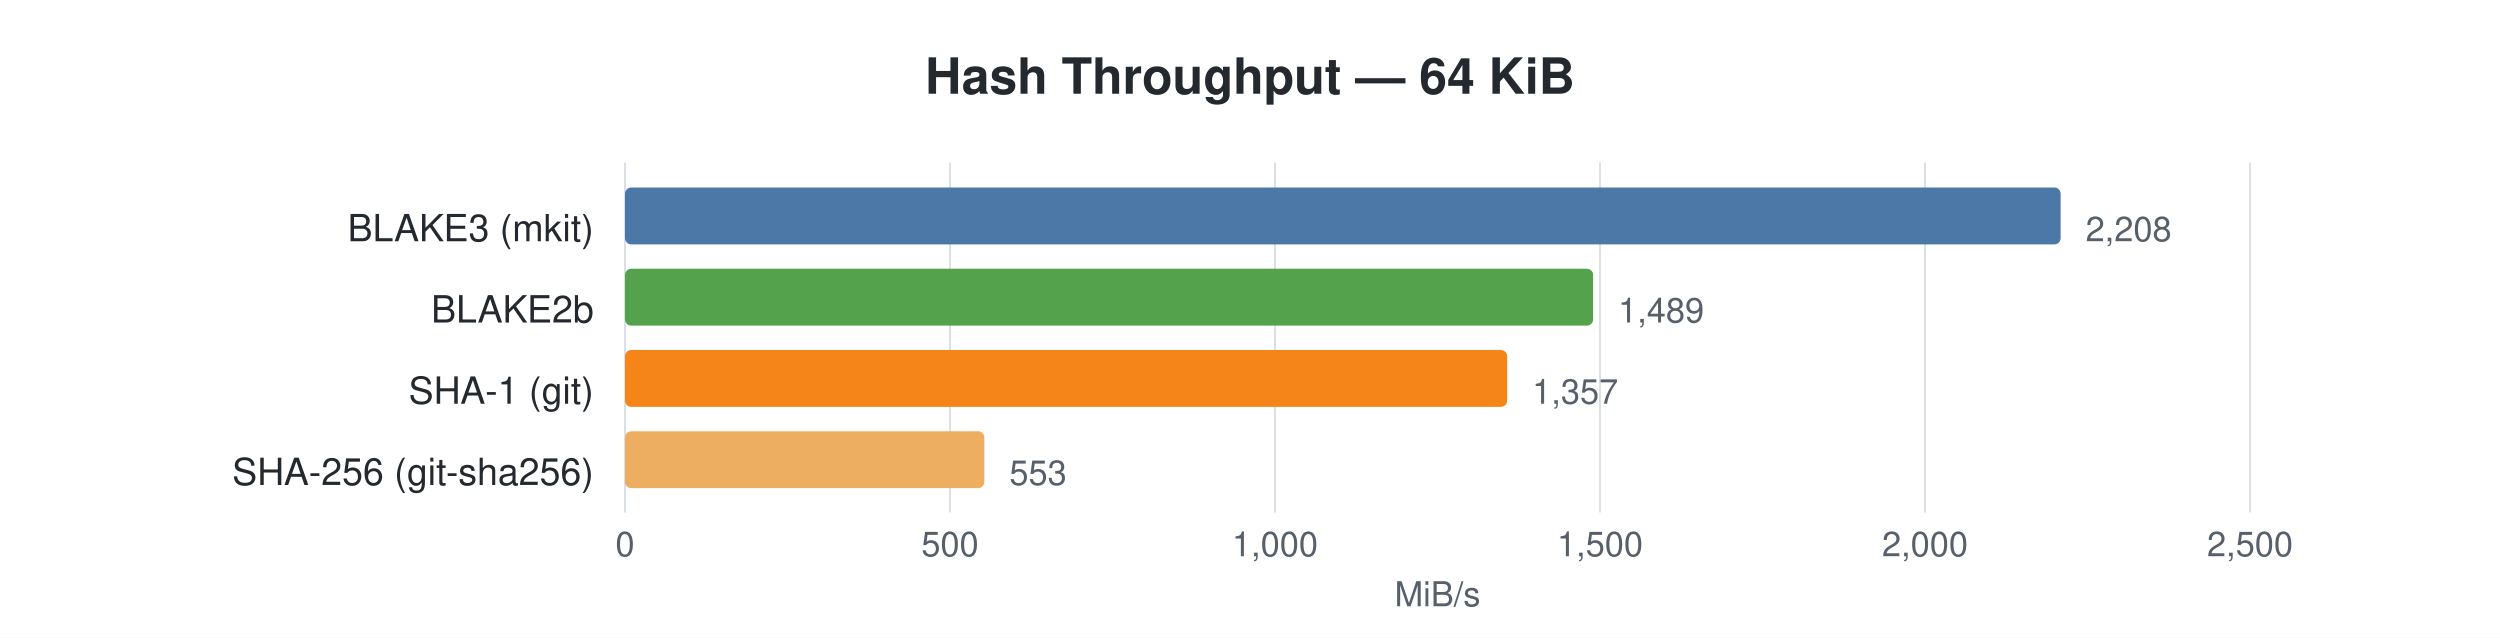
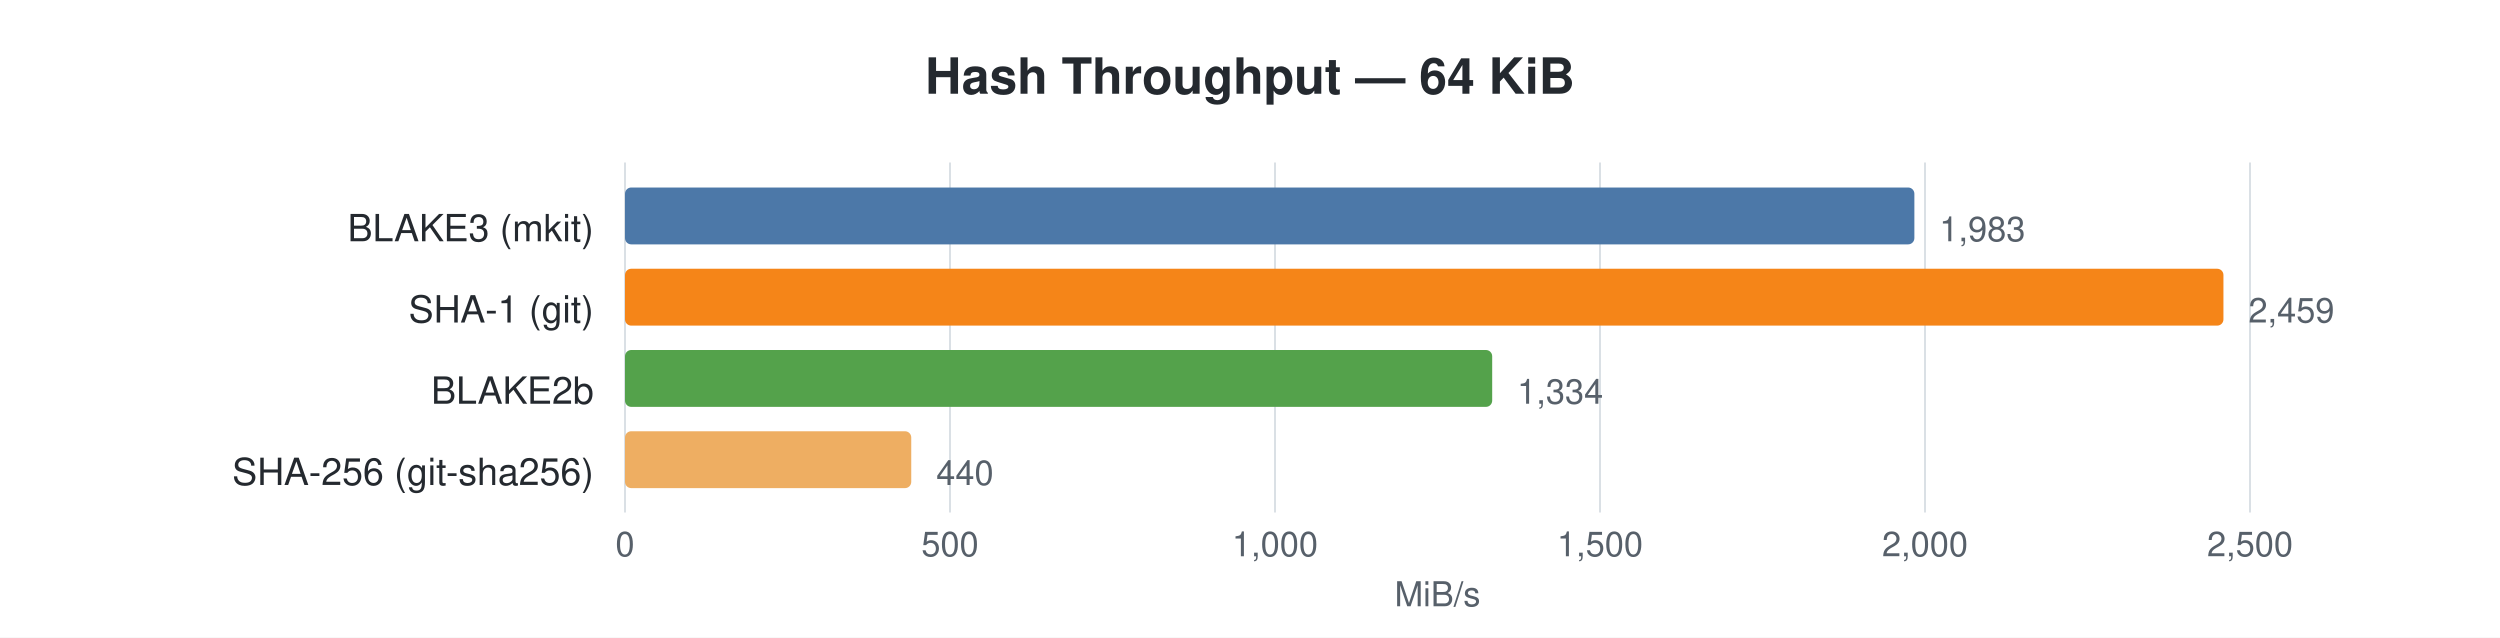
<svg xmlns="http://www.w3.org/2000/svg" width="800" height="204" viewBox="0 0 800 204">
  <style>
text { font-family: -apple-system, BlinkMacSystemFont, "Segoe UI", Helvetica, Arial, sans-serif; }
.title { font-size: 16px; font-weight: 600; fill: #24292f; }
.label { font-size: 12px; fill: #24292f; }
.value { font-size: 11px; fill: #57606a; }
.axis-label { font-size: 11px; fill: #57606a; }
.grid { stroke: #d0d7de; stroke-width: 0.5; }
</style>
  <rect width="100%" height="100%" fill="white" />
  <text x="400.0" y="30" text-anchor="middle" class="title">Hash Throughput — 64 KiB</text>
  <line x1="200.0" y1="52.0" x2="200.0" y2="164.0" class="grid" />
  <text x="200.0" y="178.0" text-anchor="middle" class="axis-label">0</text>
  <line x1="304.0" y1="52.0" x2="304.0" y2="164.0" class="grid" />
  <text x="304.0" y="178.0" text-anchor="middle" class="axis-label">500</text>
  <line x1="408.0" y1="52.0" x2="408.0" y2="164.0" class="grid" />
  <text x="408.0" y="178.0" text-anchor="middle" class="axis-label">1,000</text>
  <line x1="512.0" y1="52.0" x2="512.0" y2="164.0" class="grid" />
  <text x="512.0" y="178.0" text-anchor="middle" class="axis-label">1,500</text>
  <line x1="616.0" y1="52.0" x2="616.0" y2="164.0" class="grid" />
  <text x="616.0" y="178.0" text-anchor="middle" class="axis-label">2,000</text>
  <line x1="720.0" y1="52.0" x2="720.0" y2="164.0" class="grid" />
  <text x="720.0" y="178.0" text-anchor="middle" class="axis-label">2,500</text>
  <text x="460.0" y="194.0" text-anchor="middle" class="axis-label">MiB/s</text>
  <text x="190.0" y="77.2" text-anchor="end" class="label">BLAKE3 (mkit)</text>
-   <rect x="200.0" y="60.0" width="459.4" height="18.2" rx="2" fill="#4C78A8" />
-   <text x="667.4" y="77.2" class="value">2,208</text>
-   <text x="190.0" y="103.2" text-anchor="end" class="label">BLAKE2b</text>
-   <rect x="200.0" y="86.0" width="309.8" height="18.2" rx="2" fill="#54A24B" />
-   <text x="517.8" y="103.2" class="value">1,489</text>
-   <text x="190.0" y="129.2" text-anchor="end" class="label">SHA-1 (git)</text>
-   <rect x="200.0" y="112.0" width="282.3" height="18.2" rx="2" fill="#F58518" />
-   <text x="490.3" y="129.2" class="value">1,357</text>
+   <rect x="200.0" y="60.0" width="412.6" height="18.2" rx="2" fill="#4C78A8" />
+   <text x="620.6" y="77.2" class="value">1,983</text>
+   <text x="190.0" y="103.2" text-anchor="end" class="label">SHA-1 (git)</text>
+   <rect x="200.0" y="86.0" width="511.5" height="18.2" rx="2" fill="#F58518" />
+   <text x="719.5" y="103.2" class="value">2,459</text>
+   <text x="190.0" y="129.2" text-anchor="end" class="label">BLAKE2b</text>
+   <rect x="200.0" y="112.0" width="277.5" height="18.2" rx="2" fill="#54A24B" />
+   <text x="485.5" y="129.2" class="value">1,334</text>
  <text x="190.0" y="155.2" text-anchor="end" class="label">SHA-256 (git-sha256)</text>
-   <rect x="200.0" y="138.0" width="115.0" height="18.2" rx="2" fill="#EEAE62" />
-   <text x="323.0" y="155.2" class="value">553</text>
+   <rect x="200.0" y="138.0" width="91.6" height="18.2" rx="2" fill="#EEAE62" />
+   <text x="299.6" y="155.2" class="value">440</text>
</svg>
